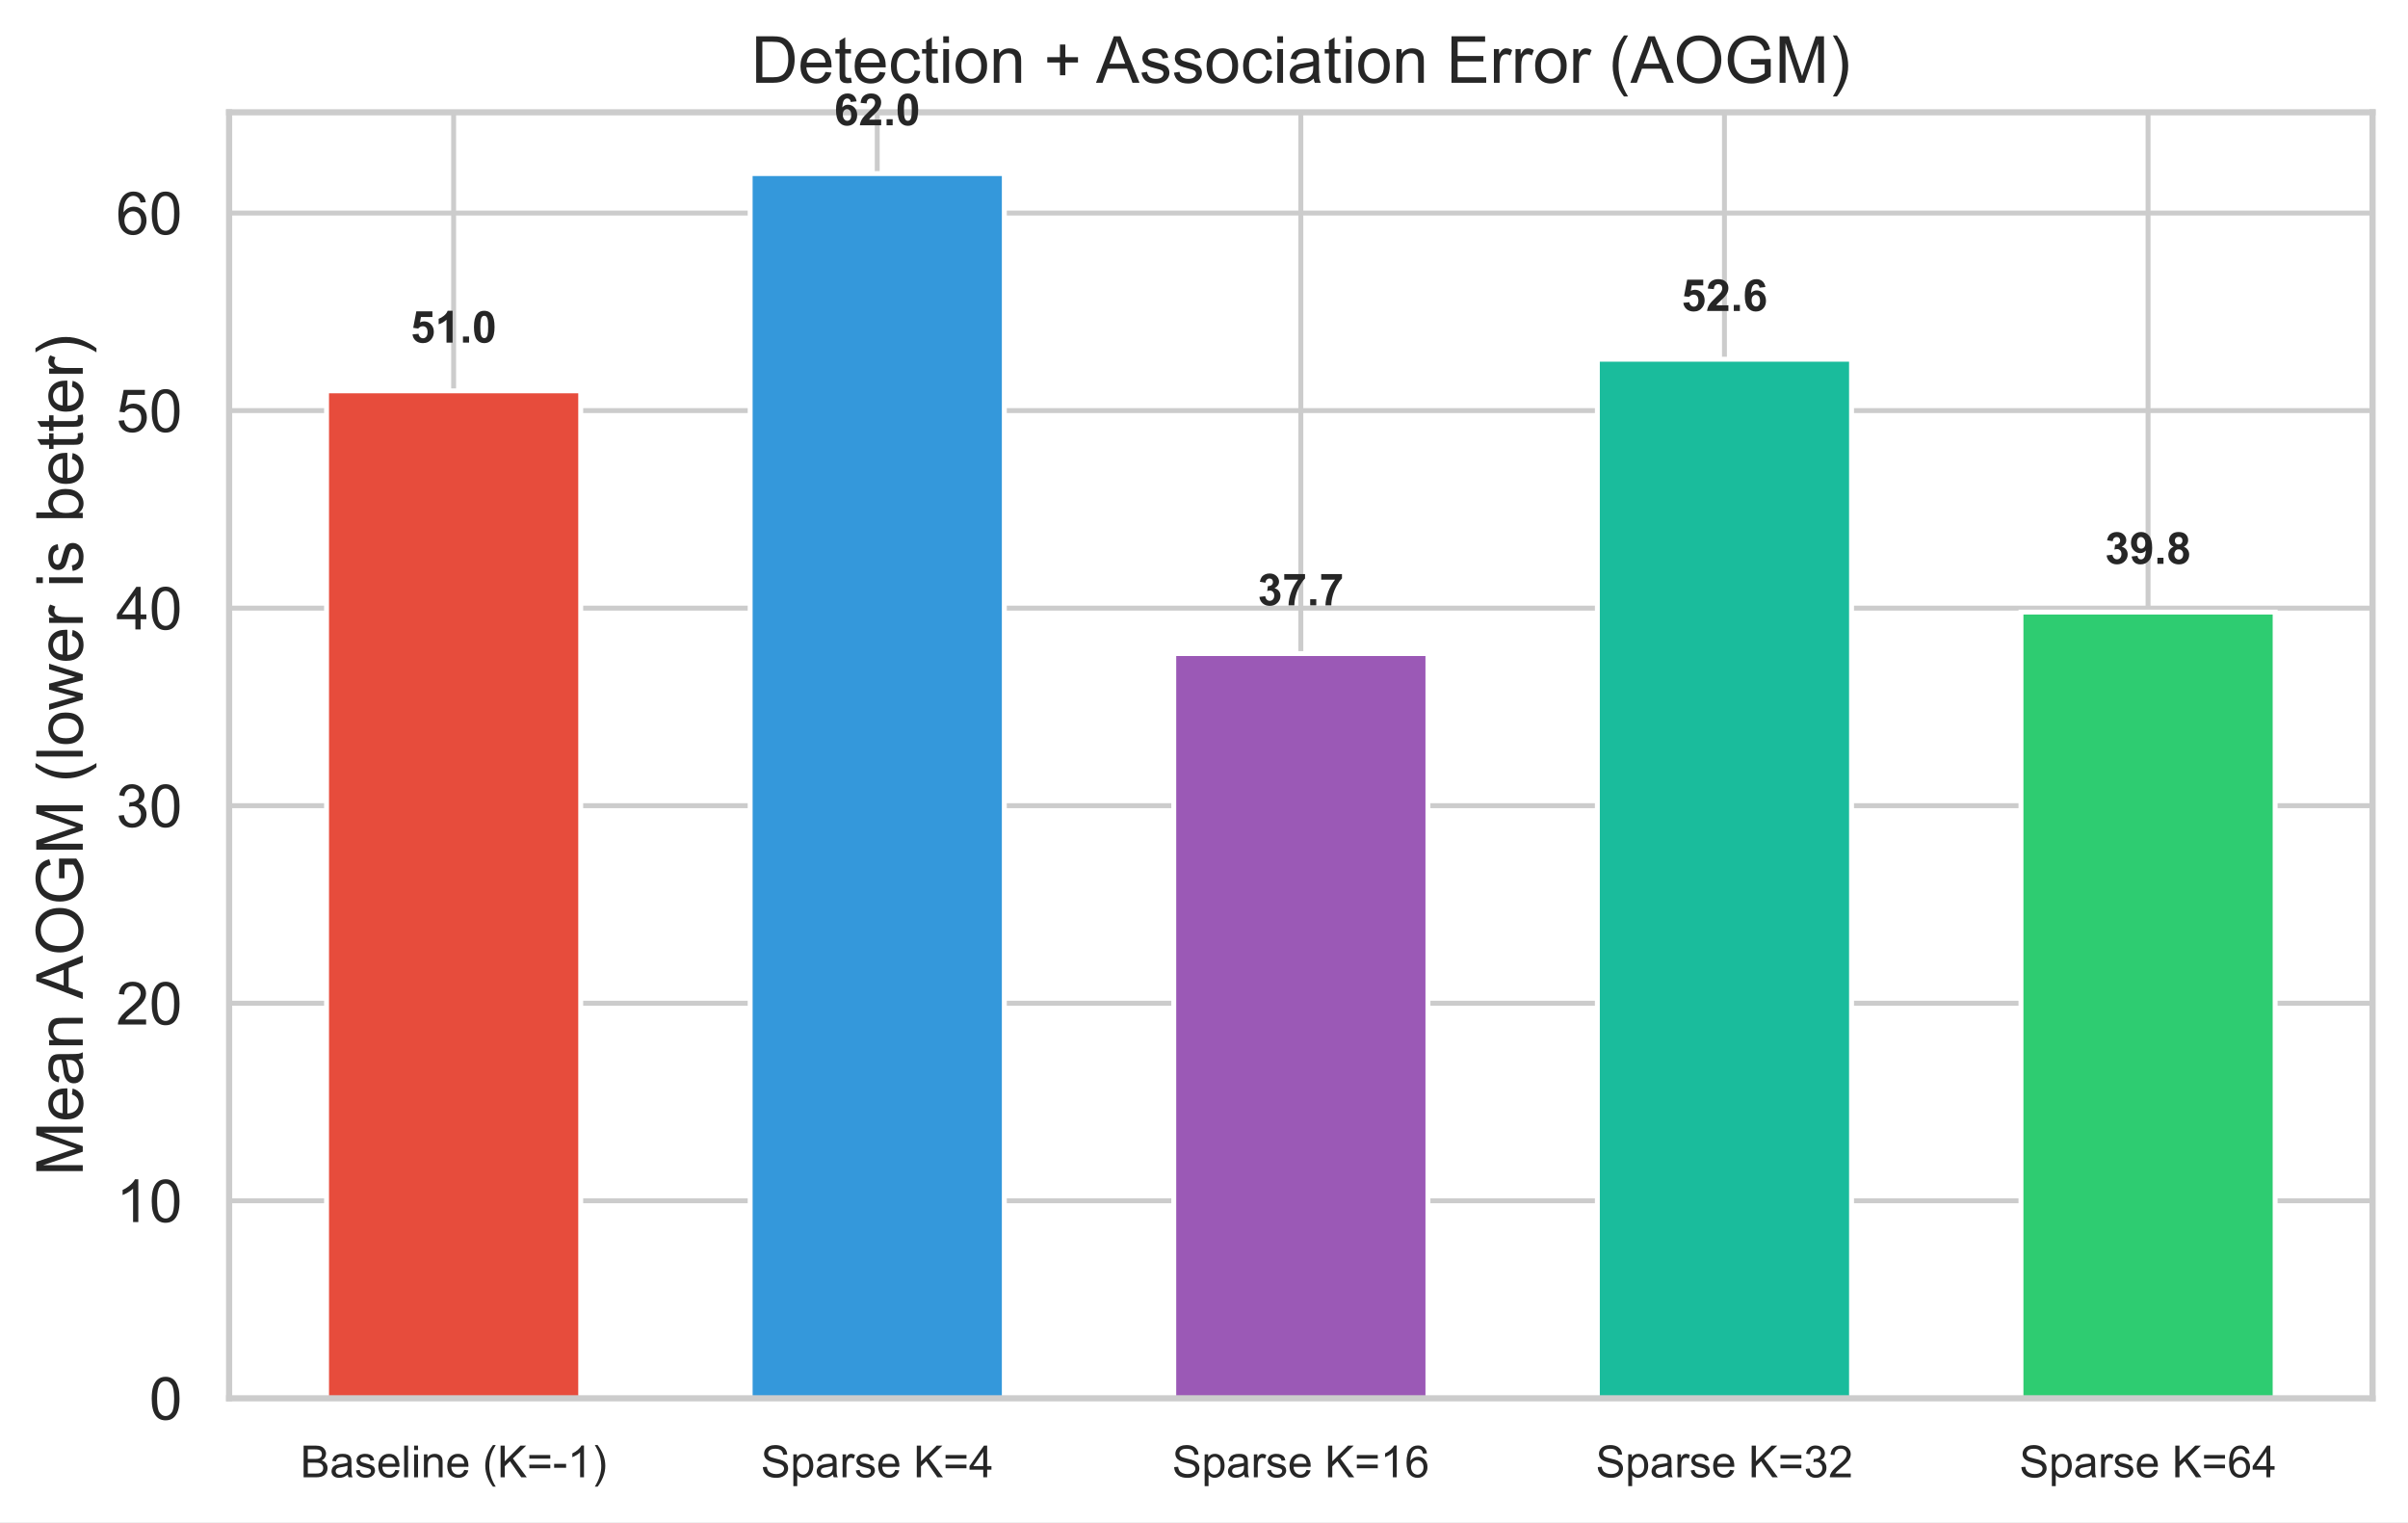
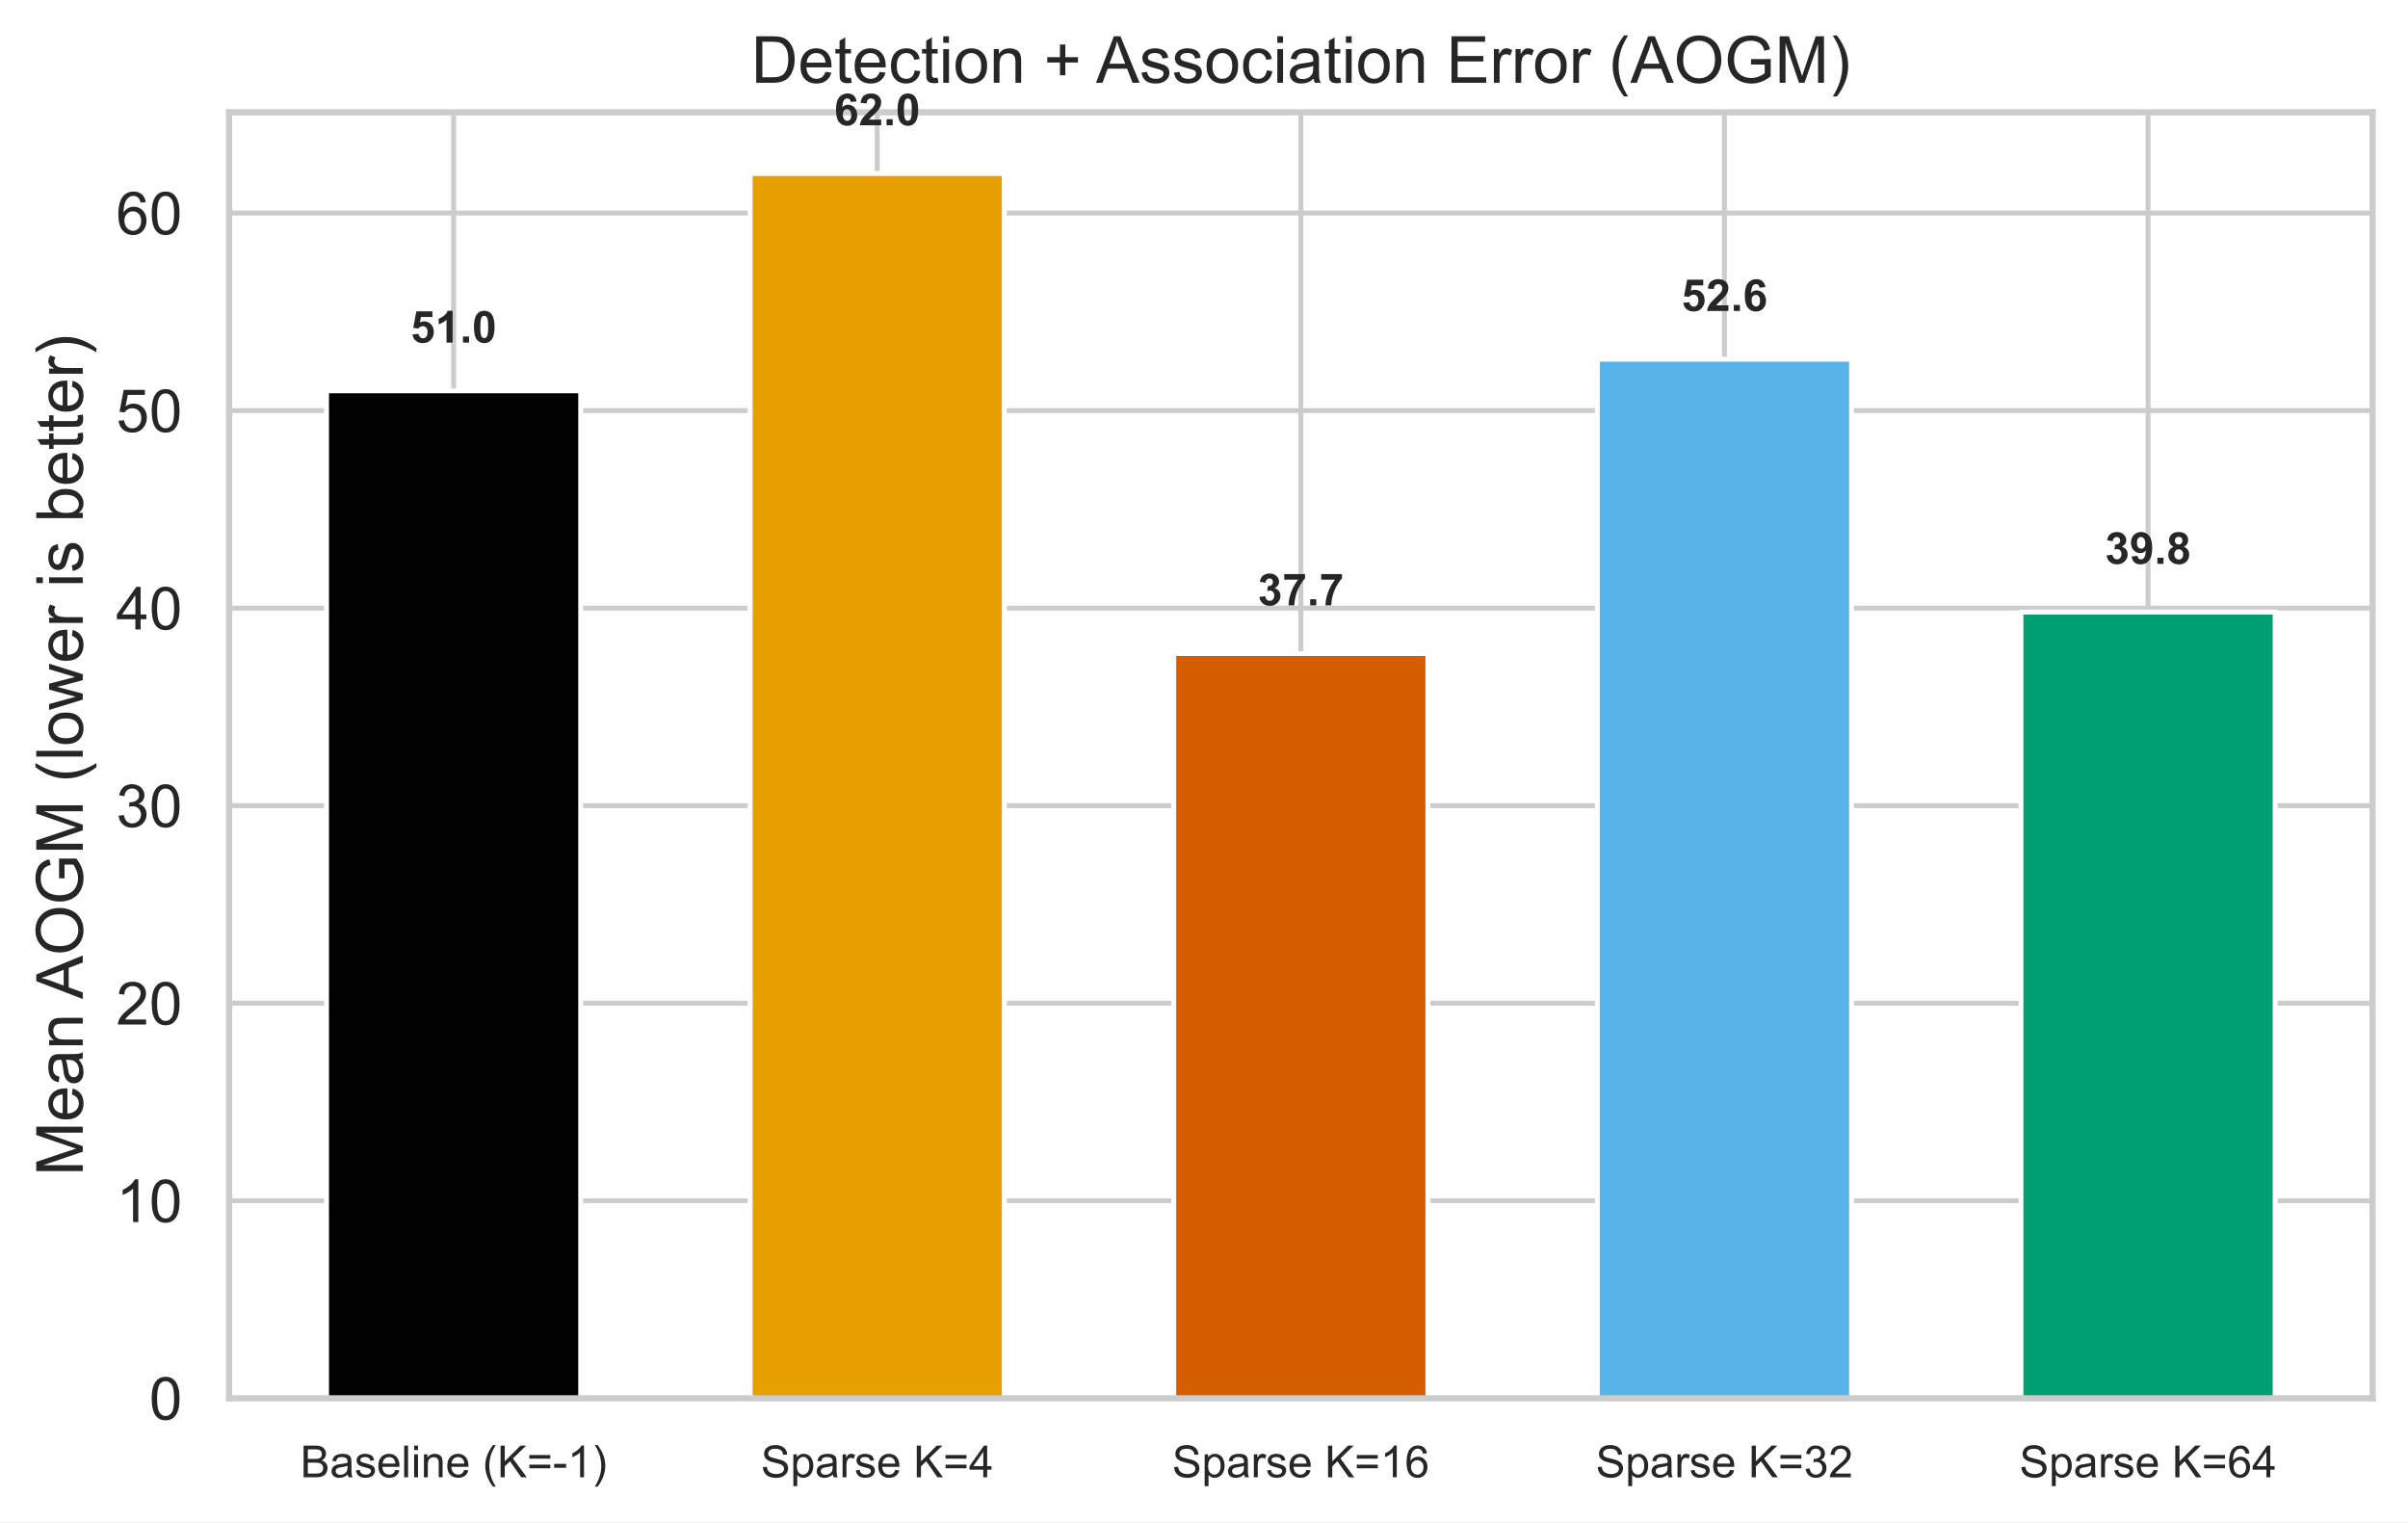
<svg xmlns="http://www.w3.org/2000/svg" xmlns:xlink="http://www.w3.org/1999/xlink" width="489.281pt" height="309.231pt" viewBox="0 0 489.281 309.231" version="1.1">
  <defs>
    <style type="text/css">*{stroke-linejoin: round; stroke-linecap: butt}</style>
  </defs>
  <g id="figure_1">
    <g id="patch_1">
      <path d="M 0 309.231  L 489.281 309.231  L 489.281 0  L 0 0  z " style="fill: #ffffff" />
    </g>
    <g id="axes_1">
      <g id="patch_2">
        <path d="M 46.553 284.085  L 482.081 284.085  L 482.081 22.817  L 46.553 22.817  z " style="fill: #ffffff" />
      </g>
      <g id="matplotlib.axis_1">
        <g id="xtick_1">
          <g id="line2d_1">
-             <path d="M 92.172 284.085  L 92.172 22.817  " clip-path="url(#p8f38e9ff86)" style="fill: none; stroke: #cccccc; stroke-linecap: round" />
+             <path d="M 92.172 284.085  L 92.172 22.817  " clip-path="url(#pf6f838507a)" style="fill: none; stroke: #cccccc; stroke-linecap: round" />
          </g>
          <g id="text_1">
            <g style="fill: #262626" transform="translate(61.03305 300.1372) scale(0.09 -0.09)">
              <defs>
                <path id="ArialMT-42" d="M 469 0  L 469 4581  L 2188 4581  Q 2713 4581 3030 4442  Q 3347 4303 3526 4014  Q 3706 3725 3706 3409  Q 3706 3116 3547 2856  Q 3388 2597 3066 2438  Q 3481 2316 3704 2022  Q 3928 1728 3928 1328  Q 3928 1006 3792 729  Q 3656 453 3456 303  Q 3256 153 2954 76  Q 2653 0 2216 0  L 469 0  z M 1075 2656  L 2066 2656  Q 2469 2656 2644 2709  Q 2875 2778 2992 2937  Q 3109 3097 3109 3338  Q 3109 3566 3000 3739  Q 2891 3913 2687 3977  Q 2484 4041 1991 4041  L 1075 4041  L 1075 2656  z M 1075 541  L 2216 541  Q 2509 541 2628 563  Q 2838 600 2978 687  Q 3119 775 3209 942  Q 3300 1109 3300 1328  Q 3300 1584 3169 1773  Q 3038 1963 2805 2039  Q 2572 2116 2134 2116  L 1075 2116  L 1075 541  z " transform="scale(0.015625)" />
                <path id="ArialMT-61" d="M 2588 409  Q 2275 144 1986 34  Q 1697 -75 1366 -75  Q 819 -75 525 192  Q 231 459 231 875  Q 231 1119 342 1320  Q 453 1522 633 1644  Q 813 1766 1038 1828  Q 1203 1872 1538 1913  Q 2219 1994 2541 2106  Q 2544 2222 2544 2253  Q 2544 2597 2384 2738  Q 2169 2928 1744 2928  Q 1347 2928 1158 2789  Q 969 2650 878 2297  L 328 2372  Q 403 2725 575 2942  Q 747 3159 1072 3276  Q 1397 3394 1825 3394  Q 2250 3394 2515 3294  Q 2781 3194 2906 3042  Q 3031 2891 3081 2659  Q 3109 2516 3109 2141  L 3109 1391  Q 3109 606 3145 398  Q 3181 191 3288 0  L 2700 0  Q 2613 175 2588 409  z M 2541 1666  Q 2234 1541 1622 1453  Q 1275 1403 1131 1340  Q 988 1278 909 1158  Q 831 1038 831 891  Q 831 666 1001 516  Q 1172 366 1500 366  Q 1825 366 2078 508  Q 2331 650 2450 897  Q 2541 1088 2541 1459  L 2541 1666  z " transform="scale(0.015625)" />
                <path id="ArialMT-73" d="M 197 991  L 753 1078  Q 800 744 1014 566  Q 1228 388 1613 388  Q 2000 388 2187 545  Q 2375 703 2375 916  Q 2375 1106 2209 1216  Q 2094 1291 1634 1406  Q 1016 1563 777 1677  Q 538 1791 414 1992  Q 291 2194 291 2438  Q 291 2659 392 2848  Q 494 3038 669 3163  Q 800 3259 1026 3326  Q 1253 3394 1513 3394  Q 1903 3394 2198 3281  Q 2494 3169 2634 2976  Q 2775 2784 2828 2463  L 2278 2388  Q 2241 2644 2061 2787  Q 1881 2931 1553 2931  Q 1166 2931 1000 2803  Q 834 2675 834 2503  Q 834 2394 903 2306  Q 972 2216 1119 2156  Q 1203 2125 1616 2013  Q 2213 1853 2448 1751  Q 2684 1650 2818 1456  Q 2953 1263 2953 975  Q 2953 694 2789 445  Q 2625 197 2315 61  Q 2006 -75 1616 -75  Q 969 -75 630 194  Q 291 463 197 991  z " transform="scale(0.015625)" />
                <path id="ArialMT-65" d="M 2694 1069  L 3275 997  Q 3138 488 2766 206  Q 2394 -75 1816 -75  Q 1088 -75 661 373  Q 234 822 234 1631  Q 234 2469 665 2931  Q 1097 3394 1784 3394  Q 2450 3394 2872 2941  Q 3294 2488 3294 1666  Q 3294 1616 3291 1516  L 816 1516  Q 847 969 1125 678  Q 1403 388 1819 388  Q 2128 388 2347 550  Q 2566 713 2694 1069  z M 847 1978  L 2700 1978  Q 2663 2397 2488 2606  Q 2219 2931 1791 2931  Q 1403 2931 1139 2672  Q 875 2413 847 1978  z " transform="scale(0.015625)" />
                <path id="ArialMT-6c" d="M 409 0  L 409 4581  L 972 4581  L 972 0  L 409 0  z " transform="scale(0.015625)" />
                <path id="ArialMT-69" d="M 425 3934  L 425 4581  L 988 4581  L 988 3934  L 425 3934  z M 425 0  L 425 3319  L 988 3319  L 988 0  L 425 0  z " transform="scale(0.015625)" />
                <path id="ArialMT-6e" d="M 422 0  L 422 3319  L 928 3319  L 928 2847  Q 1294 3394 1984 3394  Q 2284 3394 2536 3286  Q 2788 3178 2913 3003  Q 3038 2828 3088 2588  Q 3119 2431 3119 2041  L 3119 0  L 2556 0  L 2556 2019  Q 2556 2363 2490 2533  Q 2425 2703 2258 2804  Q 2091 2906 1866 2906  Q 1506 2906 1245 2678  Q 984 2450 984 1813  L 984 0  L 422 0  z " transform="scale(0.015625)" />
                <path id="ArialMT-20" transform="scale(0.015625)" />
                <path id="ArialMT-28" d="M 1497 -1347  Q 1031 -759 709 28  Q 388 816 388 1659  Q 388 2403 628 3084  Q 909 3875 1497 4659  L 1900 4659  Q 1522 4009 1400 3731  Q 1209 3300 1100 2831  Q 966 2247 966 1656  Q 966 153 1900 -1347  L 1497 -1347  z " transform="scale(0.015625)" />
                <path id="ArialMT-4b" d="M 469 0  L 469 4581  L 1075 4581  L 1075 2309  L 3350 4581  L 4172 4581  L 2250 2725  L 4256 0  L 3456 0  L 1825 2319  L 1075 1588  L 1075 0  L 469 0  z " transform="scale(0.015625)" />
                <path id="ArialMT-3d" d="M 3381 2694  L 356 2694  L 356 3219  L 3381 3219  L 3381 2694  z M 3381 1303  L 356 1303  L 356 1828  L 3381 1828  L 3381 1303  z " transform="scale(0.015625)" />
                <path id="ArialMT-2d" d="M 203 1375  L 203 1941  L 1931 1941  L 1931 1375  L 203 1375  z " transform="scale(0.015625)" />
                <path id="ArialMT-31" d="M 2384 0  L 1822 0  L 1822 3584  Q 1619 3391 1289 3197  Q 959 3003 697 2906  L 697 3450  Q 1169 3672 1522 3987  Q 1875 4303 2022 4600  L 2384 4600  L 2384 0  z " transform="scale(0.015625)" />
                <path id="ArialMT-29" d="M 791 -1347  L 388 -1347  Q 1322 153 1322 1656  Q 1322 2244 1188 2822  Q 1081 3291 891 3722  Q 769 4003 388 4659  L 791 4659  Q 1378 3875 1659 3084  Q 1900 2403 1900 1659  Q 1900 816 1576 28  Q 1253 -759 791 -1347  z " transform="scale(0.015625)" />
              </defs>
              <use xlink:href="#ArialMT-42" />
              <use xlink:href="#ArialMT-61" transform="translate(66.69922 0)" />
              <use xlink:href="#ArialMT-73" transform="translate(122.3145 0)" />
              <use xlink:href="#ArialMT-65" transform="translate(172.3145 0)" />
              <use xlink:href="#ArialMT-6c" transform="translate(227.9297 0)" />
              <use xlink:href="#ArialMT-69" transform="translate(250.1465 0)" />
              <use xlink:href="#ArialMT-6e" transform="translate(272.3633 0)" />
              <use xlink:href="#ArialMT-65" transform="translate(327.9785 0)" />
              <use xlink:href="#ArialMT-20" transform="translate(383.5938 0)" />
              <use xlink:href="#ArialMT-28" transform="translate(411.377 0)" />
              <use xlink:href="#ArialMT-4b" transform="translate(444.6777 0)" />
              <use xlink:href="#ArialMT-3d" transform="translate(511.377 0)" />
              <use xlink:href="#ArialMT-2d" transform="translate(569.7754 0)" />
              <use xlink:href="#ArialMT-31" transform="translate(603.0762 0)" />
              <use xlink:href="#ArialMT-29" transform="translate(658.6914 0)" />
            </g>
          </g>
        </g>
        <g id="xtick_2">
          <g id="line2d_2">
-             <path d="M 178.244 284.085  L 178.244 22.817  " clip-path="url(#p8f38e9ff86)" style="fill: none; stroke: #cccccc; stroke-linecap: round" />
+             <path d="M 178.244 284.085  L 178.244 22.817  " clip-path="url(#pf6f838507a)" style="fill: none; stroke: #cccccc; stroke-linecap: round" />
          </g>
          <g id="text_2">
            <g style="fill: #262626" transform="translate(154.6046 300.1372) scale(0.09 -0.09)">
              <defs>
                <path id="ArialMT-53" d="M 288 1472  L 859 1522  Q 900 1178 1048 958  Q 1197 738 1509 602  Q 1822 466 2213 466  Q 2559 466 2825 569  Q 3091 672 3220 851  Q 3350 1031 3350 1244  Q 3350 1459 3225 1620  Q 3100 1781 2813 1891  Q 2628 1963 1997 2114  Q 1366 2266 1113 2400  Q 784 2572 623 2826  Q 463 3081 463 3397  Q 463 3744 659 4045  Q 856 4347 1234 4503  Q 1613 4659 2075 4659  Q 2584 4659 2973 4495  Q 3363 4331 3572 4012  Q 3781 3694 3797 3291  L 3216 3247  Q 3169 3681 2898 3903  Q 2628 4125 2100 4125  Q 1550 4125 1298 3923  Q 1047 3722 1047 3438  Q 1047 3191 1225 3031  Q 1400 2872 2139 2705  Q 2878 2538 3153 2413  Q 3553 2228 3743 1945  Q 3934 1663 3934 1294  Q 3934 928 3725 604  Q 3516 281 3123 101  Q 2731 -78 2241 -78  Q 1619 -78 1198 103  Q 778 284 539 648  Q 300 1013 288 1472  z " transform="scale(0.015625)" />
                <path id="ArialMT-70" d="M 422 -1272  L 422 3319  L 934 3319  L 934 2888  Q 1116 3141 1344 3267  Q 1572 3394 1897 3394  Q 2322 3394 2647 3175  Q 2972 2956 3137 2557  Q 3303 2159 3303 1684  Q 3303 1175 3120 767  Q 2938 359 2589 142  Q 2241 -75 1856 -75  Q 1575 -75 1351 44  Q 1128 163 984 344  L 984 -1272  L 422 -1272  z M 931 1641  Q 931 1000 1190 694  Q 1450 388 1819 388  Q 2194 388 2461 705  Q 2728 1022 2728 1688  Q 2728 2322 2467 2637  Q 2206 2953 1844 2953  Q 1484 2953 1207 2617  Q 931 2281 931 1641  z " transform="scale(0.015625)" />
                <path id="ArialMT-72" d="M 416 0  L 416 3319  L 922 3319  L 922 2816  Q 1116 3169 1280 3281  Q 1444 3394 1641 3394  Q 1925 3394 2219 3213  L 2025 2691  Q 1819 2813 1613 2813  Q 1428 2813 1281 2702  Q 1134 2591 1072 2394  Q 978 2094 978 1738  L 978 0  L 416 0  z " transform="scale(0.015625)" />
                <path id="ArialMT-34" d="M 2069 0  L 2069 1097  L 81 1097  L 81 1613  L 2172 4581  L 2631 4581  L 2631 1613  L 3250 1613  L 3250 1097  L 2631 1097  L 2631 0  L 2069 0  z M 2069 1613  L 2069 3678  L 634 1613  L 2069 1613  z " transform="scale(0.015625)" />
              </defs>
              <use xlink:href="#ArialMT-53" />
              <use xlink:href="#ArialMT-70" transform="translate(66.69922 0)" />
              <use xlink:href="#ArialMT-61" transform="translate(122.3145 0)" />
              <use xlink:href="#ArialMT-72" transform="translate(177.9297 0)" />
              <use xlink:href="#ArialMT-73" transform="translate(211.2305 0)" />
              <use xlink:href="#ArialMT-65" transform="translate(261.2305 0)" />
              <use xlink:href="#ArialMT-20" transform="translate(316.8457 0)" />
              <use xlink:href="#ArialMT-4b" transform="translate(344.6289 0)" />
              <use xlink:href="#ArialMT-3d" transform="translate(411.3281 0)" />
              <use xlink:href="#ArialMT-34" transform="translate(469.7266 0)" />
            </g>
          </g>
        </g>
        <g id="xtick_3">
          <g id="line2d_3">
-             <path d="M 264.317 284.085  L 264.317 22.817  " clip-path="url(#p8f38e9ff86)" style="fill: none; stroke: #cccccc; stroke-linecap: round" />
+             <path d="M 264.317 284.085  L 264.317 22.817  " clip-path="url(#pf6f838507a)" style="fill: none; stroke: #cccccc; stroke-linecap: round" />
          </g>
          <g id="text_3">
            <g style="fill: #262626" transform="translate(238.1749 300.1372) scale(0.09 -0.09)">
              <defs>
                <path id="ArialMT-36" d="M 3184 3459  L 2625 3416  Q 2550 3747 2413 3897  Q 2184 4138 1850 4138  Q 1581 4138 1378 3988  Q 1113 3794 959 3422  Q 806 3050 800 2363  Q 1003 2672 1297 2822  Q 1591 2972 1913 2972  Q 2475 2972 2870 2558  Q 3266 2144 3266 1488  Q 3266 1056 3080 686  Q 2894 316 2569 119  Q 2244 -78 1831 -78  Q 1128 -78 684 439  Q 241 956 241 2144  Q 241 3472 731 4075  Q 1159 4600 1884 4600  Q 2425 4600 2770 4297  Q 3116 3994 3184 3459  z M 888 1484  Q 888 1194 1011 928  Q 1134 663 1356 523  Q 1578 384 1822 384  Q 2178 384 2434 671  Q 2691 959 2691 1453  Q 2691 1928 2437 2201  Q 2184 2475 1800 2475  Q 1419 2475 1153 2201  Q 888 1928 888 1484  z " transform="scale(0.015625)" />
              </defs>
              <use xlink:href="#ArialMT-53" />
              <use xlink:href="#ArialMT-70" transform="translate(66.69922 0)" />
              <use xlink:href="#ArialMT-61" transform="translate(122.3145 0)" />
              <use xlink:href="#ArialMT-72" transform="translate(177.9297 0)" />
              <use xlink:href="#ArialMT-73" transform="translate(211.2305 0)" />
              <use xlink:href="#ArialMT-65" transform="translate(261.2305 0)" />
              <use xlink:href="#ArialMT-20" transform="translate(316.8457 0)" />
              <use xlink:href="#ArialMT-4b" transform="translate(344.6289 0)" />
              <use xlink:href="#ArialMT-3d" transform="translate(411.3281 0)" />
              <use xlink:href="#ArialMT-31" transform="translate(469.7266 0)" />
              <use xlink:href="#ArialMT-36" transform="translate(525.3418 0)" />
            </g>
          </g>
        </g>
        <g id="xtick_4">
          <g id="line2d_4">
-             <path d="M 350.39 284.085  L 350.39 22.817  " clip-path="url(#p8f38e9ff86)" style="fill: none; stroke: #cccccc; stroke-linecap: round" />
+             <path d="M 350.39 284.085  L 350.39 22.817  " clip-path="url(#pf6f838507a)" style="fill: none; stroke: #cccccc; stroke-linecap: round" />
          </g>
          <g id="text_4">
            <g style="fill: #262626" transform="translate(324.2476 300.1372) scale(0.09 -0.09)">
              <defs>
                <path id="ArialMT-33" d="M 269 1209  L 831 1284  Q 928 806 1161 595  Q 1394 384 1728 384  Q 2125 384 2398 659  Q 2672 934 2672 1341  Q 2672 1728 2419 1979  Q 2166 2231 1775 2231  Q 1616 2231 1378 2169  L 1441 2663  Q 1497 2656 1531 2656  Q 1891 2656 2178 2843  Q 2466 3031 2466 3422  Q 2466 3731 2256 3934  Q 2047 4138 1716 4138  Q 1388 4138 1169 3931  Q 950 3725 888 3313  L 325 3413  Q 428 3978 793 4289  Q 1159 4600 1703 4600  Q 2078 4600 2393 4439  Q 2709 4278 2876 4000  Q 3044 3722 3044 3409  Q 3044 3113 2884 2869  Q 2725 2625 2413 2481  Q 2819 2388 3044 2092  Q 3269 1797 3269 1353  Q 3269 753 2831 336  Q 2394 -81 1725 -81  Q 1122 -81 723 278  Q 325 638 269 1209  z " transform="scale(0.015625)" />
                <path id="ArialMT-32" d="M 3222 541  L 3222 0  L 194 0  Q 188 203 259 391  Q 375 700 629 1000  Q 884 1300 1366 1694  Q 2113 2306 2375 2664  Q 2638 3022 2638 3341  Q 2638 3675 2398 3904  Q 2159 4134 1775 4134  Q 1369 4134 1125 3890  Q 881 3647 878 3216  L 300 3275  Q 359 3922 746 4261  Q 1134 4600 1788 4600  Q 2447 4600 2831 4234  Q 3216 3869 3216 3328  Q 3216 3053 3103 2787  Q 2991 2522 2730 2228  Q 2469 1934 1863 1422  Q 1356 997 1212 845  Q 1069 694 975 541  L 3222 541  z " transform="scale(0.015625)" />
              </defs>
              <use xlink:href="#ArialMT-53" />
              <use xlink:href="#ArialMT-70" transform="translate(66.69922 0)" />
              <use xlink:href="#ArialMT-61" transform="translate(122.3145 0)" />
              <use xlink:href="#ArialMT-72" transform="translate(177.9297 0)" />
              <use xlink:href="#ArialMT-73" transform="translate(211.2305 0)" />
              <use xlink:href="#ArialMT-65" transform="translate(261.2305 0)" />
              <use xlink:href="#ArialMT-20" transform="translate(316.8457 0)" />
              <use xlink:href="#ArialMT-4b" transform="translate(344.6289 0)" />
              <use xlink:href="#ArialMT-3d" transform="translate(411.3281 0)" />
              <use xlink:href="#ArialMT-33" transform="translate(469.7266 0)" />
              <use xlink:href="#ArialMT-32" transform="translate(525.3418 0)" />
            </g>
          </g>
        </g>
        <g id="xtick_5">
          <g id="line2d_5">
-             <path d="M 436.463 284.085  L 436.463 22.817  " clip-path="url(#p8f38e9ff86)" style="fill: none; stroke: #cccccc; stroke-linecap: round" />
+             <path d="M 436.463 284.085  L 436.463 22.817  " clip-path="url(#pf6f838507a)" style="fill: none; stroke: #cccccc; stroke-linecap: round" />
          </g>
          <g id="text_5">
            <g style="fill: #262626" transform="translate(410.3204 300.1372) scale(0.09 -0.09)">
              <use xlink:href="#ArialMT-53" />
              <use xlink:href="#ArialMT-70" transform="translate(66.69922 0)" />
              <use xlink:href="#ArialMT-61" transform="translate(122.3145 0)" />
              <use xlink:href="#ArialMT-72" transform="translate(177.9297 0)" />
              <use xlink:href="#ArialMT-73" transform="translate(211.2305 0)" />
              <use xlink:href="#ArialMT-65" transform="translate(261.2305 0)" />
              <use xlink:href="#ArialMT-20" transform="translate(316.8457 0)" />
              <use xlink:href="#ArialMT-4b" transform="translate(344.6289 0)" />
              <use xlink:href="#ArialMT-3d" transform="translate(411.3281 0)" />
              <use xlink:href="#ArialMT-36" transform="translate(469.7266 0)" />
              <use xlink:href="#ArialMT-34" transform="translate(525.3418 0)" />
            </g>
          </g>
        </g>
      </g>
      <g id="matplotlib.axis_2">
        <g id="ytick_1">
          <g id="line2d_6">
-             <path d="M 46.553 284.085  L 482.081 284.085  " clip-path="url(#p8f38e9ff86)" style="fill: none; stroke: #cccccc; stroke-linecap: round" />
+             <path d="M 46.553 284.085  L 482.081 284.085  " clip-path="url(#pf6f838507a)" style="fill: none; stroke: #cccccc; stroke-linecap: round" />
          </g>
          <g id="text_6">
            <g style="fill: #262626" transform="translate(30.32436 288.4159) scale(0.121 -0.121)">
              <defs>
                <path id="ArialMT-30" d="M 266 2259  Q 266 3072 433 3567  Q 600 4063 929 4331  Q 1259 4600 1759 4600  Q 2128 4600 2406 4451  Q 2684 4303 2865 4023  Q 3047 3744 3150 3342  Q 3253 2941 3253 2259  Q 3253 1453 3087 958  Q 2922 463 2592 192  Q 2263 -78 1759 -78  Q 1097 -78 719 397  Q 266 969 266 2259  z M 844 2259  Q 844 1131 1108 757  Q 1372 384 1759 384  Q 2147 384 2411 759  Q 2675 1134 2675 2259  Q 2675 3391 2411 3762  Q 2147 4134 1753 4134  Q 1366 4134 1134 3806  Q 844 3388 844 2259  z " transform="scale(0.015625)" />
              </defs>
              <use xlink:href="#ArialMT-30" />
            </g>
          </g>
        </g>
        <g id="ytick_2">
          <g id="line2d_7">
-             <path d="M 46.553 243.952  L 482.081 243.952  " clip-path="url(#p8f38e9ff86)" style="fill: none; stroke: #cccccc; stroke-linecap: round" />
+             <path d="M 46.553 243.952  L 482.081 243.952  " clip-path="url(#pf6f838507a)" style="fill: none; stroke: #cccccc; stroke-linecap: round" />
          </g>
          <g id="text_7">
            <g style="fill: #262626" transform="translate(23.59562 248.2826) scale(0.121 -0.121)">
              <use xlink:href="#ArialMT-31" />
              <use xlink:href="#ArialMT-30" transform="translate(55.61523 0)" />
            </g>
          </g>
        </g>
        <g id="ytick_3">
          <g id="line2d_8">
-             <path d="M 46.553 203.819  L 482.081 203.819  " clip-path="url(#p8f38e9ff86)" style="fill: none; stroke: #cccccc; stroke-linecap: round" />
+             <path d="M 46.553 203.819  L 482.081 203.819  " clip-path="url(#pf6f838507a)" style="fill: none; stroke: #cccccc; stroke-linecap: round" />
          </g>
          <g id="text_8">
            <g style="fill: #262626" transform="translate(23.59562 208.1492) scale(0.121 -0.121)">
              <use xlink:href="#ArialMT-32" />
              <use xlink:href="#ArialMT-30" transform="translate(55.61523 0)" />
            </g>
          </g>
        </g>
        <g id="ytick_4">
          <g id="line2d_9">
-             <path d="M 46.553 163.685  L 482.081 163.685  " clip-path="url(#p8f38e9ff86)" style="fill: none; stroke: #cccccc; stroke-linecap: round" />
+             <path d="M 46.553 163.685  L 482.081 163.685  " clip-path="url(#pf6f838507a)" style="fill: none; stroke: #cccccc; stroke-linecap: round" />
          </g>
          <g id="text_9">
            <g style="fill: #262626" transform="translate(23.59562 168.0159) scale(0.121 -0.121)">
              <use xlink:href="#ArialMT-33" />
              <use xlink:href="#ArialMT-30" transform="translate(55.61523 0)" />
            </g>
          </g>
        </g>
        <g id="ytick_5">
          <g id="line2d_10">
-             <path d="M 46.553 123.552  L 482.081 123.552  " clip-path="url(#p8f38e9ff86)" style="fill: none; stroke: #cccccc; stroke-linecap: round" />
+             <path d="M 46.553 123.552  L 482.081 123.552  " clip-path="url(#pf6f838507a)" style="fill: none; stroke: #cccccc; stroke-linecap: round" />
          </g>
          <g id="text_10">
            <g style="fill: #262626" transform="translate(23.59562 127.8826) scale(0.121 -0.121)">
              <use xlink:href="#ArialMT-34" />
              <use xlink:href="#ArialMT-30" transform="translate(55.61523 0)" />
            </g>
          </g>
        </g>
        <g id="ytick_6">
          <g id="line2d_11">
-             <path d="M 46.553 83.419  L 482.081 83.419  " clip-path="url(#p8f38e9ff86)" style="fill: none; stroke: #cccccc; stroke-linecap: round" />
+             <path d="M 46.553 83.419  L 482.081 83.419  " clip-path="url(#pf6f838507a)" style="fill: none; stroke: #cccccc; stroke-linecap: round" />
          </g>
          <g id="text_11">
            <g style="fill: #262626" transform="translate(23.59562 87.74925) scale(0.121 -0.121)">
              <defs>
                <path id="ArialMT-35" d="M 266 1200  L 856 1250  Q 922 819 1161 601  Q 1400 384 1738 384  Q 2144 384 2425 690  Q 2706 997 2706 1503  Q 2706 1984 2436 2262  Q 2166 2541 1728 2541  Q 1456 2541 1237 2417  Q 1019 2294 894 2097  L 366 2166  L 809 4519  L 3088 4519  L 3088 3981  L 1259 3981  L 1013 2750  Q 1425 3038 1878 3038  Q 2478 3038 2890 2622  Q 3303 2206 3303 1553  Q 3303 931 2941 478  Q 2500 -78 1738 -78  Q 1113 -78 717 272  Q 322 622 266 1200  z " transform="scale(0.015625)" />
              </defs>
              <use xlink:href="#ArialMT-35" />
              <use xlink:href="#ArialMT-30" transform="translate(55.61523 0)" />
            </g>
          </g>
        </g>
        <g id="ytick_7">
          <g id="line2d_12">
-             <path d="M 46.553 43.285  L 482.081 43.285  " clip-path="url(#p8f38e9ff86)" style="fill: none; stroke: #cccccc; stroke-linecap: round" />
+             <path d="M 46.553 43.285  L 482.081 43.285  " clip-path="url(#pf6f838507a)" style="fill: none; stroke: #cccccc; stroke-linecap: round" />
          </g>
          <g id="text_12">
            <g style="fill: #262626" transform="translate(23.59562 47.61591) scale(0.121 -0.121)">
              <use xlink:href="#ArialMT-36" />
              <use xlink:href="#ArialMT-30" transform="translate(55.61523 0)" />
            </g>
          </g>
        </g>
        <g id="text_13">
          <g style="fill: #262626" transform="translate(16.81744 238.906) rotate(-90) scale(0.132 -0.132)">
            <defs>
              <path id="ArialMT-4d" d="M 475 0  L 475 4581  L 1388 4581  L 2472 1338  Q 2622 884 2691 659  Q 2769 909 2934 1394  L 4031 4581  L 4847 4581  L 4847 0  L 4263 0  L 4263 3834  L 2931 0  L 2384 0  L 1059 3900  L 1059 0  L 475 0  z " transform="scale(0.015625)" />
              <path id="ArialMT-41" d="M -9 0  L 1750 4581  L 2403 4581  L 4278 0  L 3588 0  L 3053 1388  L 1138 1388  L 634 0  L -9 0  z M 1313 1881  L 2866 1881  L 2388 3150  Q 2169 3728 2063 4100  Q 1975 3659 1816 3225  L 1313 1881  z " transform="scale(0.015625)" />
              <path id="ArialMT-4f" d="M 309 2231  Q 309 3372 921 4017  Q 1534 4663 2503 4663  Q 3138 4663 3647 4359  Q 4156 4056 4423 3514  Q 4691 2972 4691 2284  Q 4691 1588 4409 1038  Q 4128 488 3612 205  Q 3097 -78 2500 -78  Q 1853 -78 1343 234  Q 834 547 571 1087  Q 309 1628 309 2231  z M 934 2222  Q 934 1394 1379 917  Q 1825 441 2497 441  Q 3181 441 3623 922  Q 4066 1403 4066 2288  Q 4066 2847 3877 3264  Q 3688 3681 3323 3911  Q 2959 4141 2506 4141  Q 1863 4141 1398 3698  Q 934 3256 934 2222  z " transform="scale(0.015625)" />
              <path id="ArialMT-47" d="M 2638 1797  L 2638 2334  L 4578 2338  L 4578 638  Q 4131 281 3656 101  Q 3181 -78 2681 -78  Q 2006 -78 1454 211  Q 903 500 622 1047  Q 341 1594 341 2269  Q 341 2938 620 3517  Q 900 4097 1425 4378  Q 1950 4659 2634 4659  Q 3131 4659 3532 4498  Q 3934 4338 4162 4050  Q 4391 3763 4509 3300  L 3963 3150  Q 3859 3500 3706 3700  Q 3553 3900 3268 4020  Q 2984 4141 2638 4141  Q 2222 4141 1919 4014  Q 1616 3888 1430 3681  Q 1244 3475 1141 3228  Q 966 2803 966 2306  Q 966 1694 1177 1281  Q 1388 869 1791 669  Q 2194 469 2647 469  Q 3041 469 3416 620  Q 3791 772 3984 944  L 3984 1797  L 2638 1797  z " transform="scale(0.015625)" />
              <path id="ArialMT-6f" d="M 213 1659  Q 213 2581 725 3025  Q 1153 3394 1769 3394  Q 2453 3394 2887 2945  Q 3322 2497 3322 1706  Q 3322 1066 3130 698  Q 2938 331 2570 128  Q 2203 -75 1769 -75  Q 1072 -75 642 372  Q 213 819 213 1659  z M 791 1659  Q 791 1022 1069 705  Q 1347 388 1769 388  Q 2188 388 2466 706  Q 2744 1025 2744 1678  Q 2744 2294 2464 2611  Q 2184 2928 1769 2928  Q 1347 2928 1069 2612  Q 791 2297 791 1659  z " transform="scale(0.015625)" />
              <path id="ArialMT-77" d="M 1034 0  L 19 3319  L 600 3319  L 1128 1403  L 1325 691  Q 1338 744 1497 1375  L 2025 3319  L 2603 3319  L 3100 1394  L 3266 759  L 3456 1400  L 4025 3319  L 4572 3319  L 3534 0  L 2950 0  L 2422 1988  L 2294 2553  L 1622 0  L 1034 0  z " transform="scale(0.015625)" />
              <path id="ArialMT-62" d="M 941 0  L 419 0  L 419 4581  L 981 4581  L 981 2947  Q 1338 3394 1891 3394  Q 2197 3394 2470 3270  Q 2744 3147 2920 2923  Q 3097 2700 3197 2384  Q 3297 2069 3297 1709  Q 3297 856 2875 390  Q 2453 -75 1863 -75  Q 1275 -75 941 416  L 941 0  z M 934 1684  Q 934 1088 1097 822  Q 1363 388 1816 388  Q 2184 388 2453 708  Q 2722 1028 2722 1663  Q 2722 2313 2464 2622  Q 2206 2931 1841 2931  Q 1472 2931 1203 2611  Q 934 2291 934 1684  z " transform="scale(0.015625)" />
              <path id="ArialMT-74" d="M 1650 503  L 1731 6  Q 1494 -44 1306 -44  Q 1000 -44 831 53  Q 663 150 594 308  Q 525 466 525 972  L 525 2881  L 113 2881  L 113 3319  L 525 3319  L 525 4141  L 1084 4478  L 1084 3319  L 1650 3319  L 1650 2881  L 1084 2881  L 1084 941  Q 1084 700 1114 631  Q 1144 563 1211 522  Q 1278 481 1403 481  Q 1497 481 1650 503  z " transform="scale(0.015625)" />
            </defs>
            <use xlink:href="#ArialMT-4d" />
            <use xlink:href="#ArialMT-65" transform="translate(83.30078 0)" />
            <use xlink:href="#ArialMT-61" transform="translate(138.916 0)" />
            <use xlink:href="#ArialMT-6e" transform="translate(194.5312 0)" />
            <use xlink:href="#ArialMT-20" transform="translate(250.1465 0)" />
            <use xlink:href="#ArialMT-41" transform="translate(272.4297 0)" />
            <use xlink:href="#ArialMT-4f" transform="translate(339.1289 0)" />
            <use xlink:href="#ArialMT-47" transform="translate(416.9121 0)" />
            <use xlink:href="#ArialMT-4d" transform="translate(494.6953 0)" />
            <use xlink:href="#ArialMT-20" transform="translate(577.9961 0)" />
            <use xlink:href="#ArialMT-28" transform="translate(605.7793 0)" />
            <use xlink:href="#ArialMT-6c" transform="translate(639.0801 0)" />
            <use xlink:href="#ArialMT-6f" transform="translate(661.2969 0)" />
            <use xlink:href="#ArialMT-77" transform="translate(716.9121 0)" />
            <use xlink:href="#ArialMT-65" transform="translate(789.1289 0)" />
            <use xlink:href="#ArialMT-72" transform="translate(844.7441 0)" />
            <use xlink:href="#ArialMT-20" transform="translate(878.0449 0)" />
            <use xlink:href="#ArialMT-69" transform="translate(905.8281 0)" />
            <use xlink:href="#ArialMT-73" transform="translate(928.0449 0)" />
            <use xlink:href="#ArialMT-20" transform="translate(978.0449 0)" />
            <use xlink:href="#ArialMT-62" transform="translate(1005.828 0)" />
            <use xlink:href="#ArialMT-65" transform="translate(1061.443 0)" />
            <use xlink:href="#ArialMT-74" transform="translate(1117.059 0)" />
            <use xlink:href="#ArialMT-74" transform="translate(1144.842 0)" />
            <use xlink:href="#ArialMT-65" transform="translate(1172.625 0)" />
            <use xlink:href="#ArialMT-72" transform="translate(1228.24 0)" />
            <use xlink:href="#ArialMT-29" transform="translate(1261.541 0)" />
          </g>
        </g>
      </g>
      <g id="patch_3">
-         <path d="M 66.35 284.085  L 117.993 284.085  L 117.993 79.405  L 66.35 79.405  z " clip-path="url(#p8f38e9ff86)" style="fill: #e74c3c; stroke: #ffffff; stroke-linejoin: miter" />
+         <path d="M 66.35 284.085  L 117.993 284.085  L 117.993 79.405  L 66.35 79.405  z " clip-path="url(#pf6f838507a)" style="stroke: #ffffff; stroke-linejoin: miter" />
      </g>
      <g id="patch_4">
-         <path d="M 152.423 284.085  L 204.066 284.085  L 204.066 35.259  L 152.423 35.259  z " clip-path="url(#p8f38e9ff86)" style="fill: #3498db; stroke: #ffffff; stroke-linejoin: miter" />
+         <path d="M 152.423 284.085  L 204.066 284.085  L 204.066 35.259  L 152.423 35.259  z " clip-path="url(#pf6f838507a)" style="fill: #e69f00; stroke: #ffffff; stroke-linejoin: miter" />
      </g>
      <g id="patch_5">
-         <path d="M 238.495 284.085  L 290.139 284.085  L 290.139 132.783  L 238.495 132.783  z " clip-path="url(#p8f38e9ff86)" style="fill: #9b59b6; stroke: #ffffff; stroke-linejoin: miter" />
+         <path d="M 238.495 284.085  L 290.139 284.085  L 290.139 132.783  L 238.495 132.783  z " clip-path="url(#pf6f838507a)" style="fill: #d55e00; stroke: #ffffff; stroke-linejoin: miter" />
      </g>
      <g id="patch_6">
-         <path d="M 324.568 284.085  L 376.212 284.085  L 376.212 72.984  L 324.568 72.984  z " clip-path="url(#p8f38e9ff86)" style="fill: #1abc9c; stroke: #ffffff; stroke-linejoin: miter" />
+         <path d="M 324.568 284.085  L 376.212 284.085  L 376.212 72.984  L 324.568 72.984  z " clip-path="url(#pf6f838507a)" style="fill: #56b4e9; stroke: #ffffff; stroke-linejoin: miter" />
      </g>
      <g id="patch_7">
-         <path d="M 410.641 284.085  L 462.284 284.085  L 462.284 124.355  L 410.641 124.355  z " clip-path="url(#p8f38e9ff86)" style="fill: #2ecc71; stroke: #ffffff; stroke-linejoin: miter" />
+         <path d="M 410.641 284.085  L 462.284 284.085  L 462.284 124.355  L 410.641 124.355  z " clip-path="url(#pf6f838507a)" style="fill: #009e73; stroke: #ffffff; stroke-linejoin: miter" />
      </g>
      <g id="patch_8">
        <path d="M 46.553 284.085  L 46.553 22.817  " style="fill: none; stroke: #cccccc; stroke-width: 1.25; stroke-linejoin: miter; stroke-linecap: square" />
      </g>
      <g id="patch_9">
        <path d="M 482.081 284.085  L 482.081 22.817  " style="fill: none; stroke: #cccccc; stroke-width: 1.25; stroke-linejoin: miter; stroke-linecap: square" />
      </g>
      <g id="patch_10">
        <path d="M 46.553 284.085  L 482.081 284.085  " style="fill: none; stroke: #cccccc; stroke-width: 1.25; stroke-linejoin: miter; stroke-linecap: square" />
      </g>
      <g id="patch_11">
        <path d="M 46.553 22.817  L 482.081 22.817  " style="fill: none; stroke: #cccccc; stroke-width: 1.25; stroke-linejoin: miter; stroke-linecap: square" />
      </g>
      <g id="text_14">
        <g style="fill: #262626" transform="translate(83.41422 69.60268) scale(0.09 -0.09)">
          <defs>
            <path id="Arial-BoldMT-35" d="M 284 1178  L 1159 1269  Q 1197 972 1381 798  Q 1566 625 1806 625  Q 2081 625 2272 848  Q 2463 1072 2463 1522  Q 2463 1944 2273 2155  Q 2084 2366 1781 2366  Q 1403 2366 1103 2031  L 391 2134  L 841 4519  L 3163 4519  L 3163 3697  L 1506 3697  L 1369 2919  Q 1663 3066 1969 3066  Q 2553 3066 2959 2641  Q 3366 2216 3366 1538  Q 3366 972 3038 528  Q 2591 -78 1797 -78  Q 1163 -78 763 262  Q 363 603 284 1178  z " transform="scale(0.015625)" />
            <path id="Arial-BoldMT-31" d="M 2519 0  L 1641 0  L 1641 3309  Q 1159 2859 506 2644  L 506 3441  Q 850 3553 1253 3867  Q 1656 4181 1806 4600  L 2519 4600  L 2519 0  z " transform="scale(0.015625)" />
            <path id="Arial-BoldMT-2e" d="M 459 0  L 459 878  L 1338 878  L 1338 0  L 459 0  z " transform="scale(0.015625)" />
            <path id="Arial-BoldMT-30" d="M 1756 4600  Q 2422 4600 2797 4125  Q 3244 3563 3244 2259  Q 3244 959 2794 391  Q 2422 -78 1756 -78  Q 1088 -78 678 436  Q 269 950 269 2269  Q 269 3563 719 4131  Q 1091 4600 1756 4600  z M 1756 3872  Q 1597 3872 1472 3770  Q 1347 3669 1278 3406  Q 1188 3066 1188 2259  Q 1188 1453 1269 1151  Q 1350 850 1473 750  Q 1597 650 1756 650  Q 1916 650 2041 751  Q 2166 853 2234 1116  Q 2325 1453 2325 2259  Q 2325 3066 2244 3367  Q 2163 3669 2039 3770  Q 1916 3872 1756 3872  z " transform="scale(0.015625)" />
          </defs>
          <use xlink:href="#Arial-BoldMT-35" />
          <use xlink:href="#Arial-BoldMT-31" transform="translate(55.61523 0)" />
          <use xlink:href="#Arial-BoldMT-2e" transform="translate(111.2305 0)" />
          <use xlink:href="#Arial-BoldMT-30" transform="translate(139.0137 0)" />
        </g>
      </g>
      <g id="text_15">
        <g style="fill: #262626" transform="translate(169.4869 25.45601) scale(0.09 -0.09)">
          <defs>
            <path id="Arial-BoldMT-36" d="M 3247 3459  L 2397 3366  Q 2366 3628 2234 3753  Q 2103 3878 1894 3878  Q 1616 3878 1423 3628  Q 1231 3378 1181 2588  Q 1509 2975 1997 2975  Q 2547 2975 2939 2556  Q 3331 2138 3331 1475  Q 3331 772 2918 347  Q 2506 -78 1859 -78  Q 1166 -78 719 461  Q 272 1000 272 2228  Q 272 3488 737 4044  Q 1203 4600 1947 4600  Q 2469 4600 2811 4308  Q 3153 4016 3247 3459  z M 1256 1544  Q 1256 1116 1453 883  Q 1650 650 1903 650  Q 2147 650 2309 840  Q 2472 1031 2472 1466  Q 2472 1913 2297 2120  Q 2122 2328 1859 2328  Q 1606 2328 1431 2129  Q 1256 1931 1256 1544  z " transform="scale(0.015625)" />
            <path id="Arial-BoldMT-32" d="M 3238 816  L 3238 0  L 159 0  Q 209 463 459 877  Q 709 1291 1447 1975  Q 2041 2528 2175 2725  Q 2356 2997 2356 3263  Q 2356 3556 2198 3714  Q 2041 3872 1763 3872  Q 1488 3872 1325 3706  Q 1163 3541 1138 3156  L 263 3244  Q 341 3969 753 4284  Q 1166 4600 1784 4600  Q 2463 4600 2850 4234  Q 3238 3869 3238 3325  Q 3238 3016 3127 2736  Q 3016 2456 2775 2150  Q 2616 1947 2200 1565  Q 1784 1184 1673 1059  Q 1563 934 1494 816  L 3238 816  z " transform="scale(0.015625)" />
          </defs>
          <use xlink:href="#Arial-BoldMT-36" />
          <use xlink:href="#Arial-BoldMT-32" transform="translate(55.61523 0)" />
          <use xlink:href="#Arial-BoldMT-2e" transform="translate(111.2305 0)" />
          <use xlink:href="#Arial-BoldMT-30" transform="translate(139.0137 0)" />
        </g>
      </g>
      <g id="text_16">
        <g style="fill: #262626" transform="translate(255.5597 122.98) scale(0.09 -0.09)">
          <defs>
            <path id="Arial-BoldMT-33" d="M 241 1216  L 1091 1319  Q 1131 994 1309 822  Q 1488 650 1741 650  Q 2013 650 2198 856  Q 2384 1063 2384 1413  Q 2384 1744 2206 1937  Q 2028 2131 1772 2131  Q 1603 2131 1369 2066  L 1466 2781  Q 1822 2772 2009 2936  Q 2197 3100 2197 3372  Q 2197 3603 2059 3740  Q 1922 3878 1694 3878  Q 1469 3878 1309 3722  Q 1150 3566 1116 3266  L 306 3403  Q 391 3819 561 4067  Q 731 4316 1036 4458  Q 1341 4600 1719 4600  Q 2366 4600 2756 4188  Q 3078 3850 3078 3425  Q 3078 2822 2419 2463  Q 2813 2378 3048 2084  Q 3284 1791 3284 1375  Q 3284 772 2843 347  Q 2403 -78 1747 -78  Q 1125 -78 715 280  Q 306 638 241 1216  z " transform="scale(0.015625)" />
            <path id="Arial-BoldMT-37" d="M 272 3703  L 272 4519  L 3275 4519  L 3275 3881  Q 2903 3516 2518 2831  Q 2134 2147 1932 1376  Q 1731 606 1734 0  L 888 0  Q 909 950 1279 1937  Q 1650 2925 2269 3703  L 272 3703  z " transform="scale(0.015625)" />
          </defs>
          <use xlink:href="#Arial-BoldMT-33" />
          <use xlink:href="#Arial-BoldMT-37" transform="translate(55.61523 0)" />
          <use xlink:href="#Arial-BoldMT-2e" transform="translate(111.2305 0)" />
          <use xlink:href="#Arial-BoldMT-37" transform="translate(139.0137 0)" />
        </g>
      </g>
      <g id="text_17">
        <g style="fill: #262626" transform="translate(341.6324 63.18134) scale(0.09 -0.09)">
          <use xlink:href="#Arial-BoldMT-35" />
          <use xlink:href="#Arial-BoldMT-32" transform="translate(55.61523 0)" />
          <use xlink:href="#Arial-BoldMT-2e" transform="translate(111.2305 0)" />
          <use xlink:href="#Arial-BoldMT-36" transform="translate(139.0137 0)" />
        </g>
      </g>
      <g id="text_18">
        <g style="fill: #262626" transform="translate(427.7051 114.552) scale(0.09 -0.09)">
          <defs>
            <path id="Arial-BoldMT-39" d="M 291 1059  L 1141 1153  Q 1172 894 1303 769  Q 1434 644 1650 644  Q 1922 644 2112 894  Q 2303 1144 2356 1931  Q 2025 1547 1528 1547  Q 988 1547 595 1964  Q 203 2381 203 3050  Q 203 3747 617 4173  Q 1031 4600 1672 4600  Q 2369 4600 2816 4061  Q 3263 3522 3263 2288  Q 3263 1031 2797 475  Q 2331 -81 1584 -81  Q 1047 -81 715 205  Q 384 491 291 1059  z M 2278 2978  Q 2278 3403 2083 3637  Q 1888 3872 1631 3872  Q 1388 3872 1227 3680  Q 1066 3488 1066 3050  Q 1066 2606 1241 2398  Q 1416 2191 1678 2191  Q 1931 2191 2104 2391  Q 2278 2591 2278 2978  z " transform="scale(0.015625)" />
            <path id="Arial-BoldMT-38" d="M 1025 2472  Q 684 2616 529 2867  Q 375 3119 375 3419  Q 375 3931 733 4265  Q 1091 4600 1750 4600  Q 2403 4600 2764 4265  Q 3125 3931 3125 3419  Q 3125 3100 2959 2851  Q 2794 2603 2494 2472  Q 2875 2319 3073 2025  Q 3272 1731 3272 1347  Q 3272 713 2867 316  Q 2463 -81 1791 -81  Q 1166 -81 750 247  Q 259 634 259 1309  Q 259 1681 443 1992  Q 628 2303 1025 2472  z M 1206 3356  Q 1206 3094 1354 2947  Q 1503 2800 1750 2800  Q 2000 2800 2150 2948  Q 2300 3097 2300 3359  Q 2300 3606 2151 3754  Q 2003 3903 1759 3903  Q 1506 3903 1356 3753  Q 1206 3603 1206 3356  z M 1125 1394  Q 1125 1031 1311 828  Q 1497 625 1775 625  Q 2047 625 2225 820  Q 2403 1016 2403 1384  Q 2403 1706 2222 1901  Q 2041 2097 1763 2097  Q 1441 2097 1283 1875  Q 1125 1653 1125 1394  z " transform="scale(0.015625)" />
          </defs>
          <use xlink:href="#Arial-BoldMT-33" />
          <use xlink:href="#Arial-BoldMT-39" transform="translate(55.61523 0)" />
          <use xlink:href="#Arial-BoldMT-2e" transform="translate(111.2305 0)" />
          <use xlink:href="#Arial-BoldMT-38" transform="translate(139.0137 0)" />
        </g>
      </g>
      <g id="text_19">
        <g style="fill: #262626" transform="translate(152.6327 16.81744) scale(0.132 -0.132)">
          <defs>
            <path id="ArialMT-44" d="M 494 0  L 494 4581  L 2072 4581  Q 2606 4581 2888 4516  Q 3281 4425 3559 4188  Q 3922 3881 4101 3404  Q 4281 2928 4281 2316  Q 4281 1794 4159 1391  Q 4038 988 3847 723  Q 3656 459 3429 307  Q 3203 156 2883 78  Q 2563 0 2147 0  L 494 0  z M 1100 541  L 2078 541  Q 2531 541 2789 625  Q 3047 709 3200 863  Q 3416 1078 3536 1442  Q 3656 1806 3656 2325  Q 3656 3044 3420 3430  Q 3184 3816 2847 3947  Q 2603 4041 2063 4041  L 1100 4041  L 1100 541  z " transform="scale(0.015625)" />
            <path id="ArialMT-63" d="M 2588 1216  L 3141 1144  Q 3050 572 2676 248  Q 2303 -75 1759 -75  Q 1078 -75 664 370  Q 250 816 250 1647  Q 250 2184 428 2587  Q 606 2991 970 3192  Q 1334 3394 1763 3394  Q 2303 3394 2647 3120  Q 2991 2847 3088 2344  L 2541 2259  Q 2463 2594 2264 2762  Q 2066 2931 1784 2931  Q 1359 2931 1093 2626  Q 828 2322 828 1663  Q 828 994 1084 691  Q 1341 388 1753 388  Q 2084 388 2306 591  Q 2528 794 2588 1216  z " transform="scale(0.015625)" />
            <path id="ArialMT-2b" d="M 1603 741  L 1603 1997  L 356 1997  L 356 2522  L 1603 2522  L 1603 3769  L 2134 3769  L 2134 2522  L 3381 2522  L 3381 1997  L 2134 1997  L 2134 741  L 1603 741  z " transform="scale(0.015625)" />
            <path id="ArialMT-45" d="M 506 0  L 506 4581  L 3819 4581  L 3819 4041  L 1113 4041  L 1113 2638  L 3647 2638  L 3647 2100  L 1113 2100  L 1113 541  L 3925 541  L 3925 0  L 506 0  z " transform="scale(0.015625)" />
          </defs>
          <use xlink:href="#ArialMT-44" />
          <use xlink:href="#ArialMT-65" transform="translate(72.2168 0)" />
          <use xlink:href="#ArialMT-74" transform="translate(127.832 0)" />
          <use xlink:href="#ArialMT-65" transform="translate(155.6152 0)" />
          <use xlink:href="#ArialMT-63" transform="translate(211.2305 0)" />
          <use xlink:href="#ArialMT-74" transform="translate(261.2305 0)" />
          <use xlink:href="#ArialMT-69" transform="translate(289.0137 0)" />
          <use xlink:href="#ArialMT-6f" transform="translate(311.2305 0)" />
          <use xlink:href="#ArialMT-6e" transform="translate(366.8457 0)" />
          <use xlink:href="#ArialMT-20" transform="translate(422.4609 0)" />
          <use xlink:href="#ArialMT-2b" transform="translate(450.2441 0)" />
          <use xlink:href="#ArialMT-20" transform="translate(508.6426 0)" />
          <use xlink:href="#ArialMT-41" transform="translate(530.9258 0)" />
          <use xlink:href="#ArialMT-73" transform="translate(597.625 0)" />
          <use xlink:href="#ArialMT-73" transform="translate(647.625 0)" />
          <use xlink:href="#ArialMT-6f" transform="translate(697.625 0)" />
          <use xlink:href="#ArialMT-63" transform="translate(753.2402 0)" />
          <use xlink:href="#ArialMT-69" transform="translate(803.2402 0)" />
          <use xlink:href="#ArialMT-61" transform="translate(825.457 0)" />
          <use xlink:href="#ArialMT-74" transform="translate(881.0723 0)" />
          <use xlink:href="#ArialMT-69" transform="translate(908.8555 0)" />
          <use xlink:href="#ArialMT-6f" transform="translate(931.0723 0)" />
          <use xlink:href="#ArialMT-6e" transform="translate(986.6875 0)" />
          <use xlink:href="#ArialMT-20" transform="translate(1042.303 0)" />
          <use xlink:href="#ArialMT-45" transform="translate(1070.086 0)" />
          <use xlink:href="#ArialMT-72" transform="translate(1136.785 0)" />
          <use xlink:href="#ArialMT-72" transform="translate(1170.086 0)" />
          <use xlink:href="#ArialMT-6f" transform="translate(1203.387 0)" />
          <use xlink:href="#ArialMT-72" transform="translate(1259.002 0)" />
          <use xlink:href="#ArialMT-20" transform="translate(1292.303 0)" />
          <use xlink:href="#ArialMT-28" transform="translate(1320.086 0)" />
          <use xlink:href="#ArialMT-41" transform="translate(1353.387 0)" />
          <use xlink:href="#ArialMT-4f" transform="translate(1420.086 0)" />
          <use xlink:href="#ArialMT-47" transform="translate(1497.869 0)" />
          <use xlink:href="#ArialMT-4d" transform="translate(1575.652 0)" />
          <use xlink:href="#ArialMT-29" transform="translate(1658.953 0)" />
        </g>
      </g>
    </g>
  </g>
  <defs>
-     <clipPath id="p8f38e9ff86">
+     <clipPath id="pf6f838507a">
      <rect x="46.553" y="22.817" width="435.528" height="261.268" />
    </clipPath>
  </defs>
</svg>
